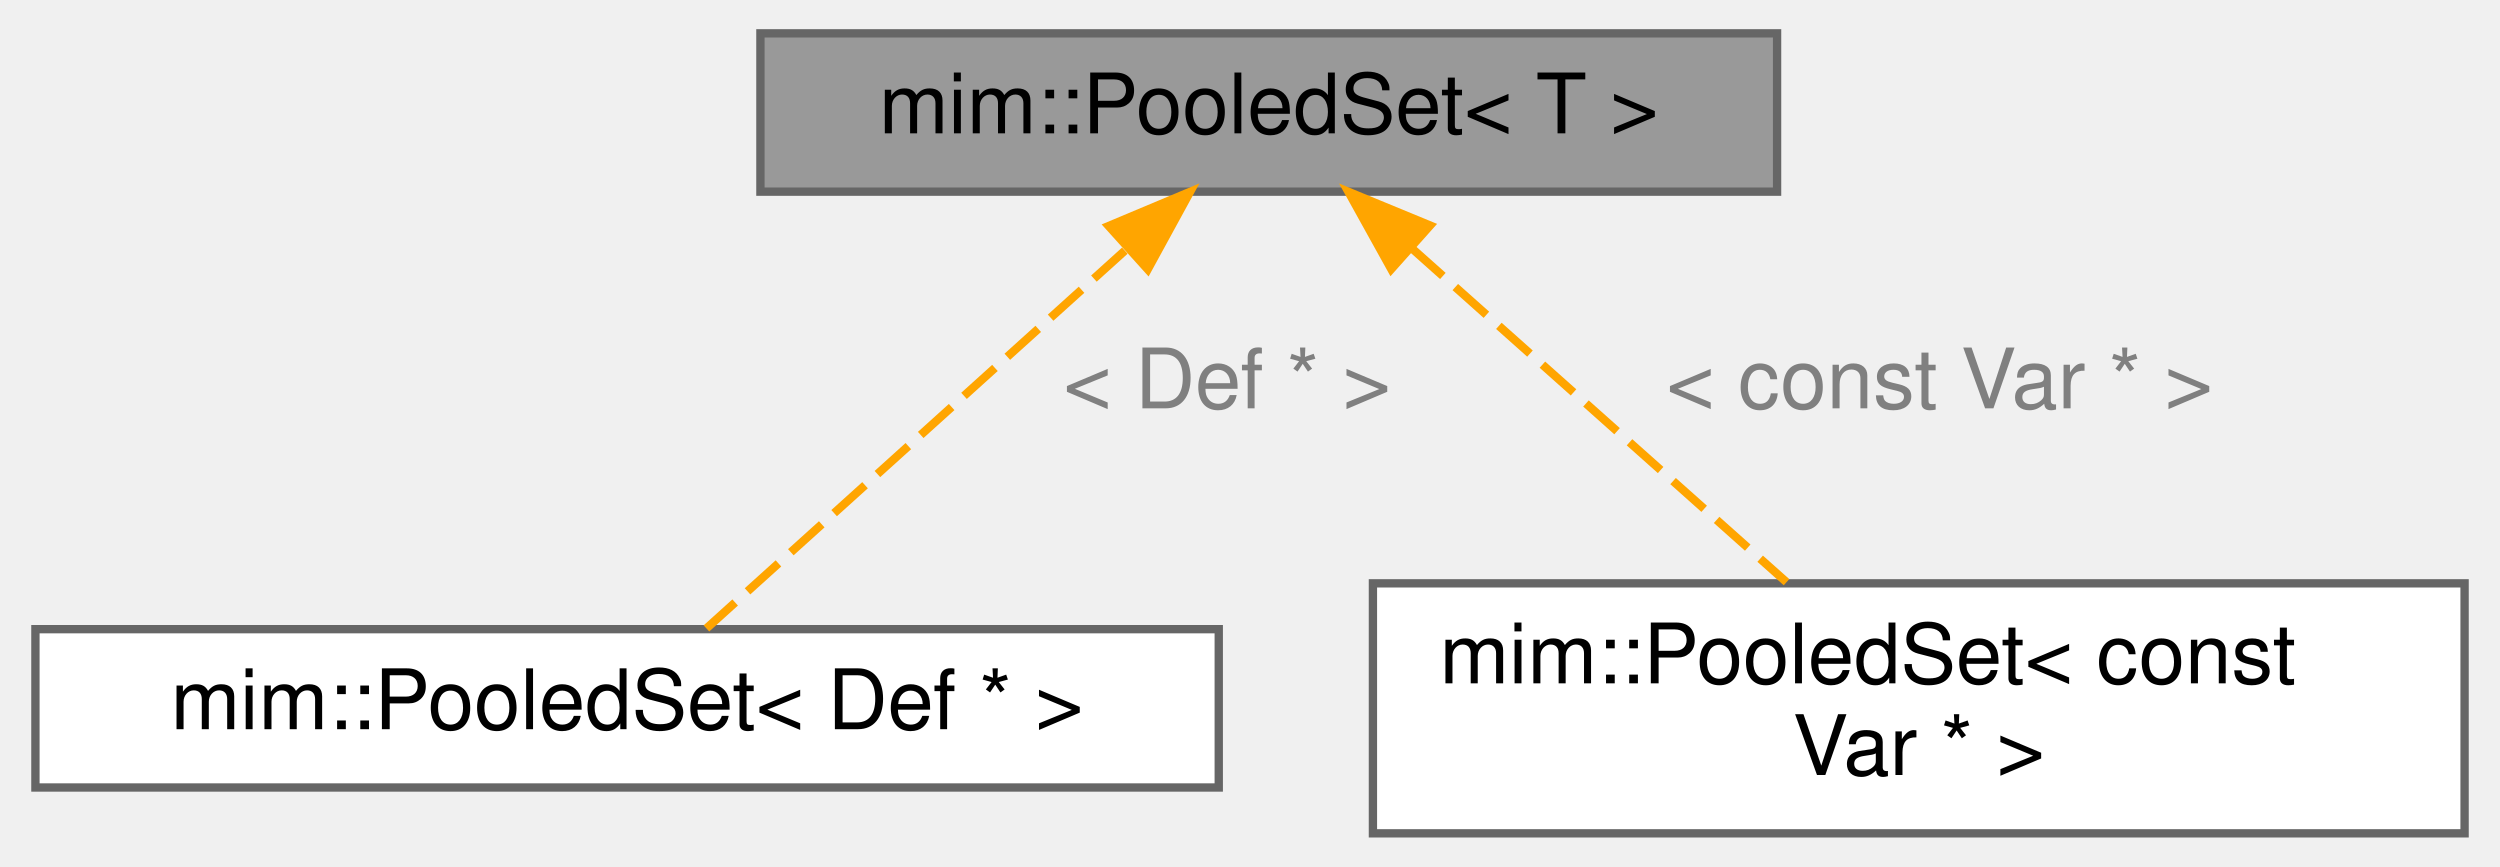
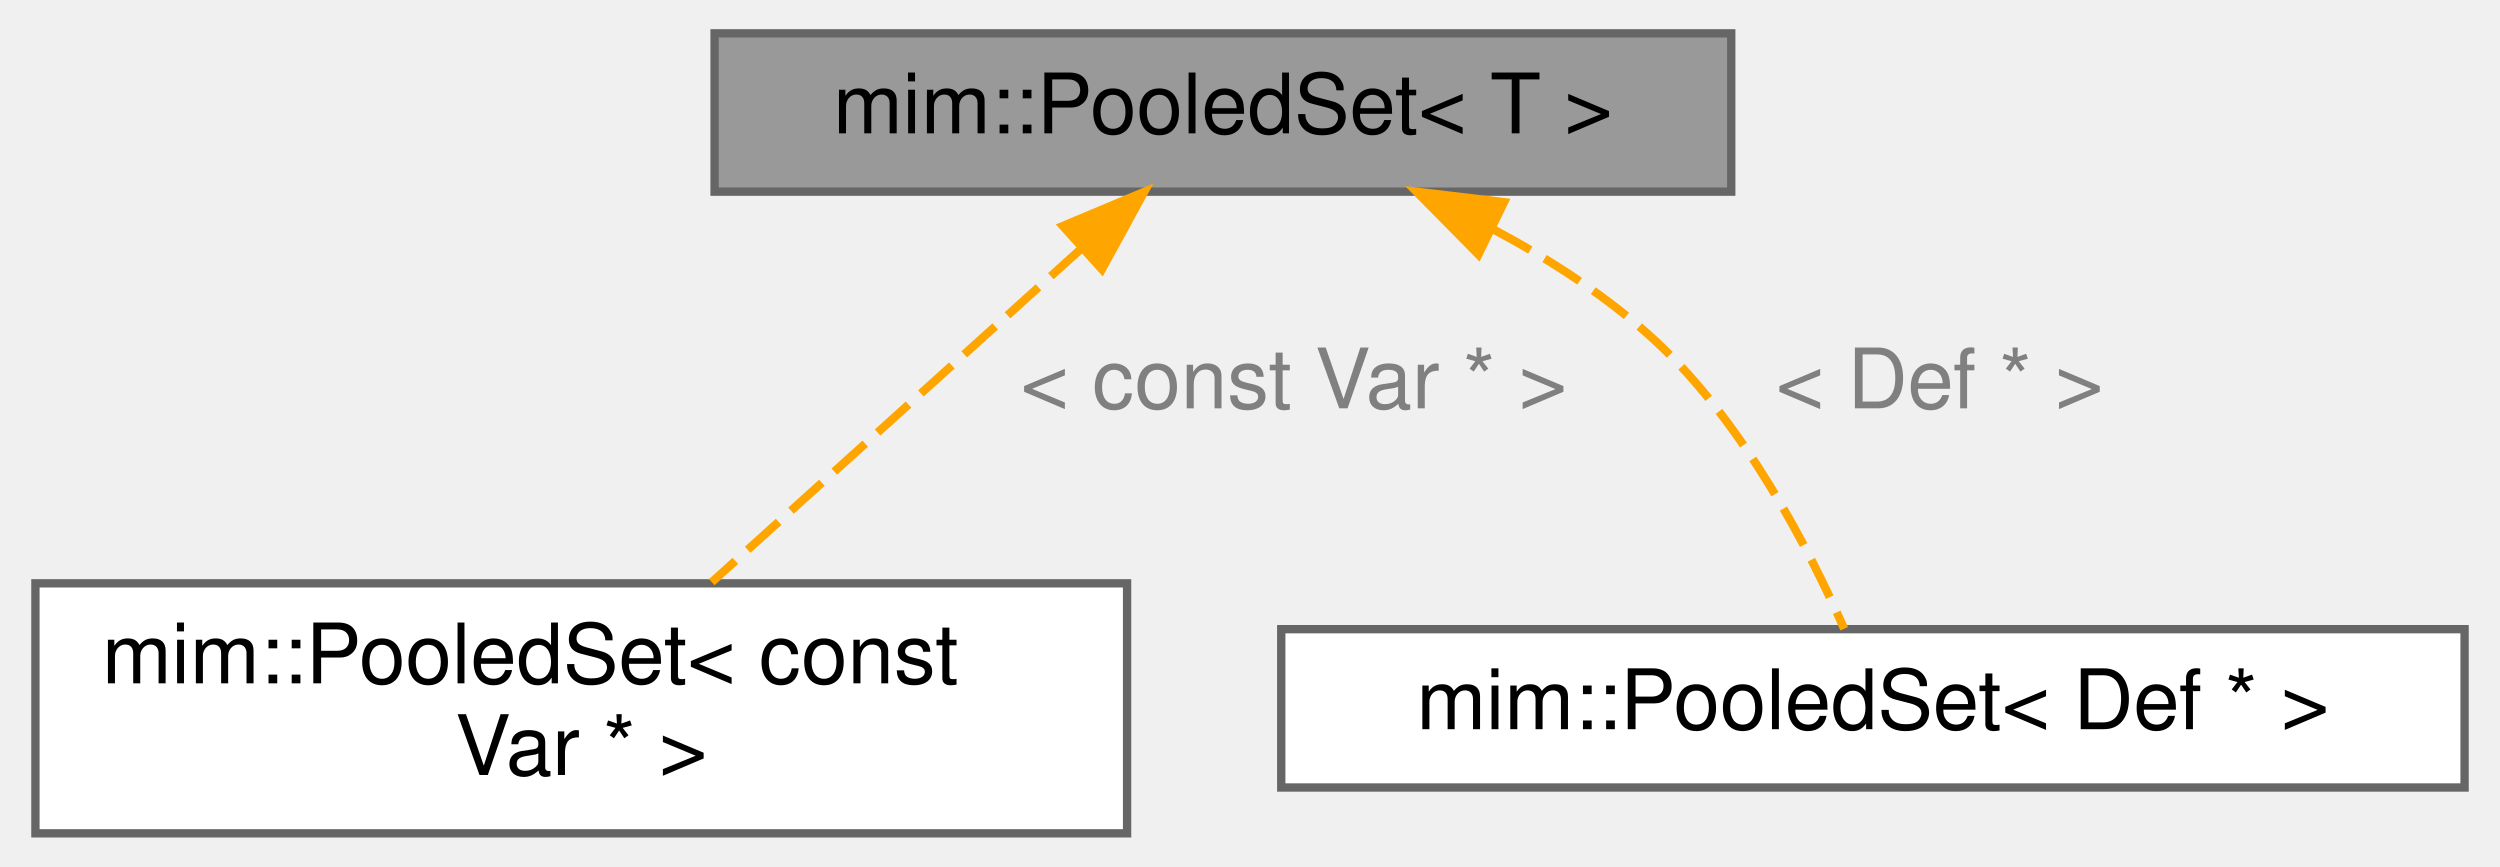
<svg xmlns="http://www.w3.org/2000/svg" xmlns:xlink="http://www.w3.org/1999/xlink" width="300pt" height="104pt" viewBox="0.00 0.00 299.50 104.00">
  <g id="graph0" class="graph" transform="scale(1 1) rotate(0) translate(4 100)">
    <g id="Node000001" class="node">
      <g id="a_Node000001">
        <a xlink:title="Ordered set maintained in a consecutive buffer and unified in Pool.">
-           <polygon fill="#999999" stroke="#666666" points="209,-96 87,-96 87,-77 209,-77 209,-96" />
-           <text text-anchor="middle" x="148" y="-84" font-family="Helvetica,sans-Serif" font-size="10.00">mim::PooledSet&lt; T &gt;</text>
+           <polygon fill="#999999" stroke="#666666" points="203.5,-96 81.5,-96 81.5,-77 203.5,-77 203.5,-96" />
+           <text text-anchor="middle" x="142.5" y="-84" font-family="Helvetica,sans-Serif" font-size="10.00">mim::PooledSet&lt; T &gt;</text>
        </a>
      </g>
    </g>
    <g id="Node000002" class="node">
      <g id="a_Node000002">
        <a xlink:href="classmim_1_1PooledSet.html" target="_top" xlink:title=" ">
-           <polygon fill="white" stroke="#666666" points="142,-24.5 0,-24.5 0,-5.5 142,-5.5 142,-24.5" />
-           <text text-anchor="middle" x="71" y="-12.5" font-family="Helvetica,sans-Serif" font-size="10.00">mim::PooledSet&lt; Def * &gt;</text>
+           <polygon fill="white" stroke="#666666" points="131,-30 0,-30 0,0 131,0 131,-30" />
+           <text text-anchor="start" x="8" y="-18" font-family="Helvetica,sans-Serif" font-size="10.00">mim::PooledSet&lt; const</text>
+           <text text-anchor="middle" x="65.5" y="-7" font-family="Helvetica,sans-Serif" font-size="10.00"> Var * &gt;</text>
        </a>
      </g>
    </g>
    <g id="edge1_Node000001_Node000002" class="edge">
      <g id="a_edge1_Node000001_Node000002">
        <a xlink:title=" ">
-           <path fill="none" stroke="orange" stroke-dasharray="5,2" d="M130.73,-69.92C115.23,-55.92 93.03,-35.88 80.52,-24.59" />
-           <polygon fill="orange" stroke="orange" points="128.79,-72.88 138.56,-76.98 133.48,-67.68 128.79,-72.88" />
+           <path fill="none" stroke="orange" stroke-dasharray="5,2" d="M125.56,-70.21C112.32,-58.26 94.06,-41.78 81.16,-30.14" />
+           <polygon fill="orange" stroke="orange" points="123.29,-72.88 133.06,-76.98 127.98,-67.68 123.29,-72.88" />
        </a>
      </g>
-       <text text-anchor="middle" x="143" y="-51" font-family="Helvetica,sans-Serif" font-size="10.00" fill="grey"> &lt; Def * &gt;</text>
+       <text text-anchor="middle" x="151" y="-51" font-family="Helvetica,sans-Serif" font-size="10.00" fill="grey"> &lt; const Var * &gt;</text>
    </g>
    <g id="Node000003" class="node">
      <g id="a_Node000003">
        <a xlink:href="classmim_1_1PooledSet.html" target="_top" xlink:title=" ">
-           <polygon fill="white" stroke="#666666" points="291.5,-30 160.5,-30 160.5,0 291.5,0 291.5,-30" />
-           <text text-anchor="start" x="168.5" y="-18" font-family="Helvetica,sans-Serif" font-size="10.00">mim::PooledSet&lt; const</text>
-           <text text-anchor="middle" x="226" y="-7" font-family="Helvetica,sans-Serif" font-size="10.00"> Var * &gt;</text>
+           <polygon fill="white" stroke="#666666" points="291.5,-24.5 149.5,-24.5 149.5,-5.5 291.5,-5.5 291.5,-24.5" />
+           <text text-anchor="middle" x="220.5" y="-12.5" font-family="Helvetica,sans-Serif" font-size="10.00">mim::PooledSet&lt; Def * &gt;</text>
        </a>
      </g>
    </g>
    <g id="edge2_Node000001_Node000003" class="edge">
      <g id="a_edge2_Node000001_Node000003">
        <a xlink:title=" ">
-           <path fill="none" stroke="orange" stroke-dasharray="5,2" d="M165.16,-70.21C178.57,-58.26 197.07,-41.78 210.13,-30.14" />
-           <polygon fill="orange" stroke="orange" points="162.7,-67.71 157.56,-76.98 167.36,-72.94 162.7,-67.71" />
+           <path fill="none" stroke="orange" stroke-dasharray="5,2" d="M175.02,-72.44C181.93,-68.75 188.84,-64.27 194.5,-59 205.1,-49.14 212.89,-33.99 217.05,-24.55" />
+           <polygon fill="orange" stroke="orange" points="173.16,-69.46 165.72,-77 176.24,-75.74 173.16,-69.46" />
        </a>
      </g>
-       <text text-anchor="middle" x="228.5" y="-51" font-family="Helvetica,sans-Serif" font-size="10.00" fill="grey"> &lt; const Var * &gt;</text>
+       <text text-anchor="middle" x="228.5" y="-51" font-family="Helvetica,sans-Serif" font-size="10.00" fill="grey"> &lt; Def * &gt;</text>
    </g>
  </g>
</svg>
